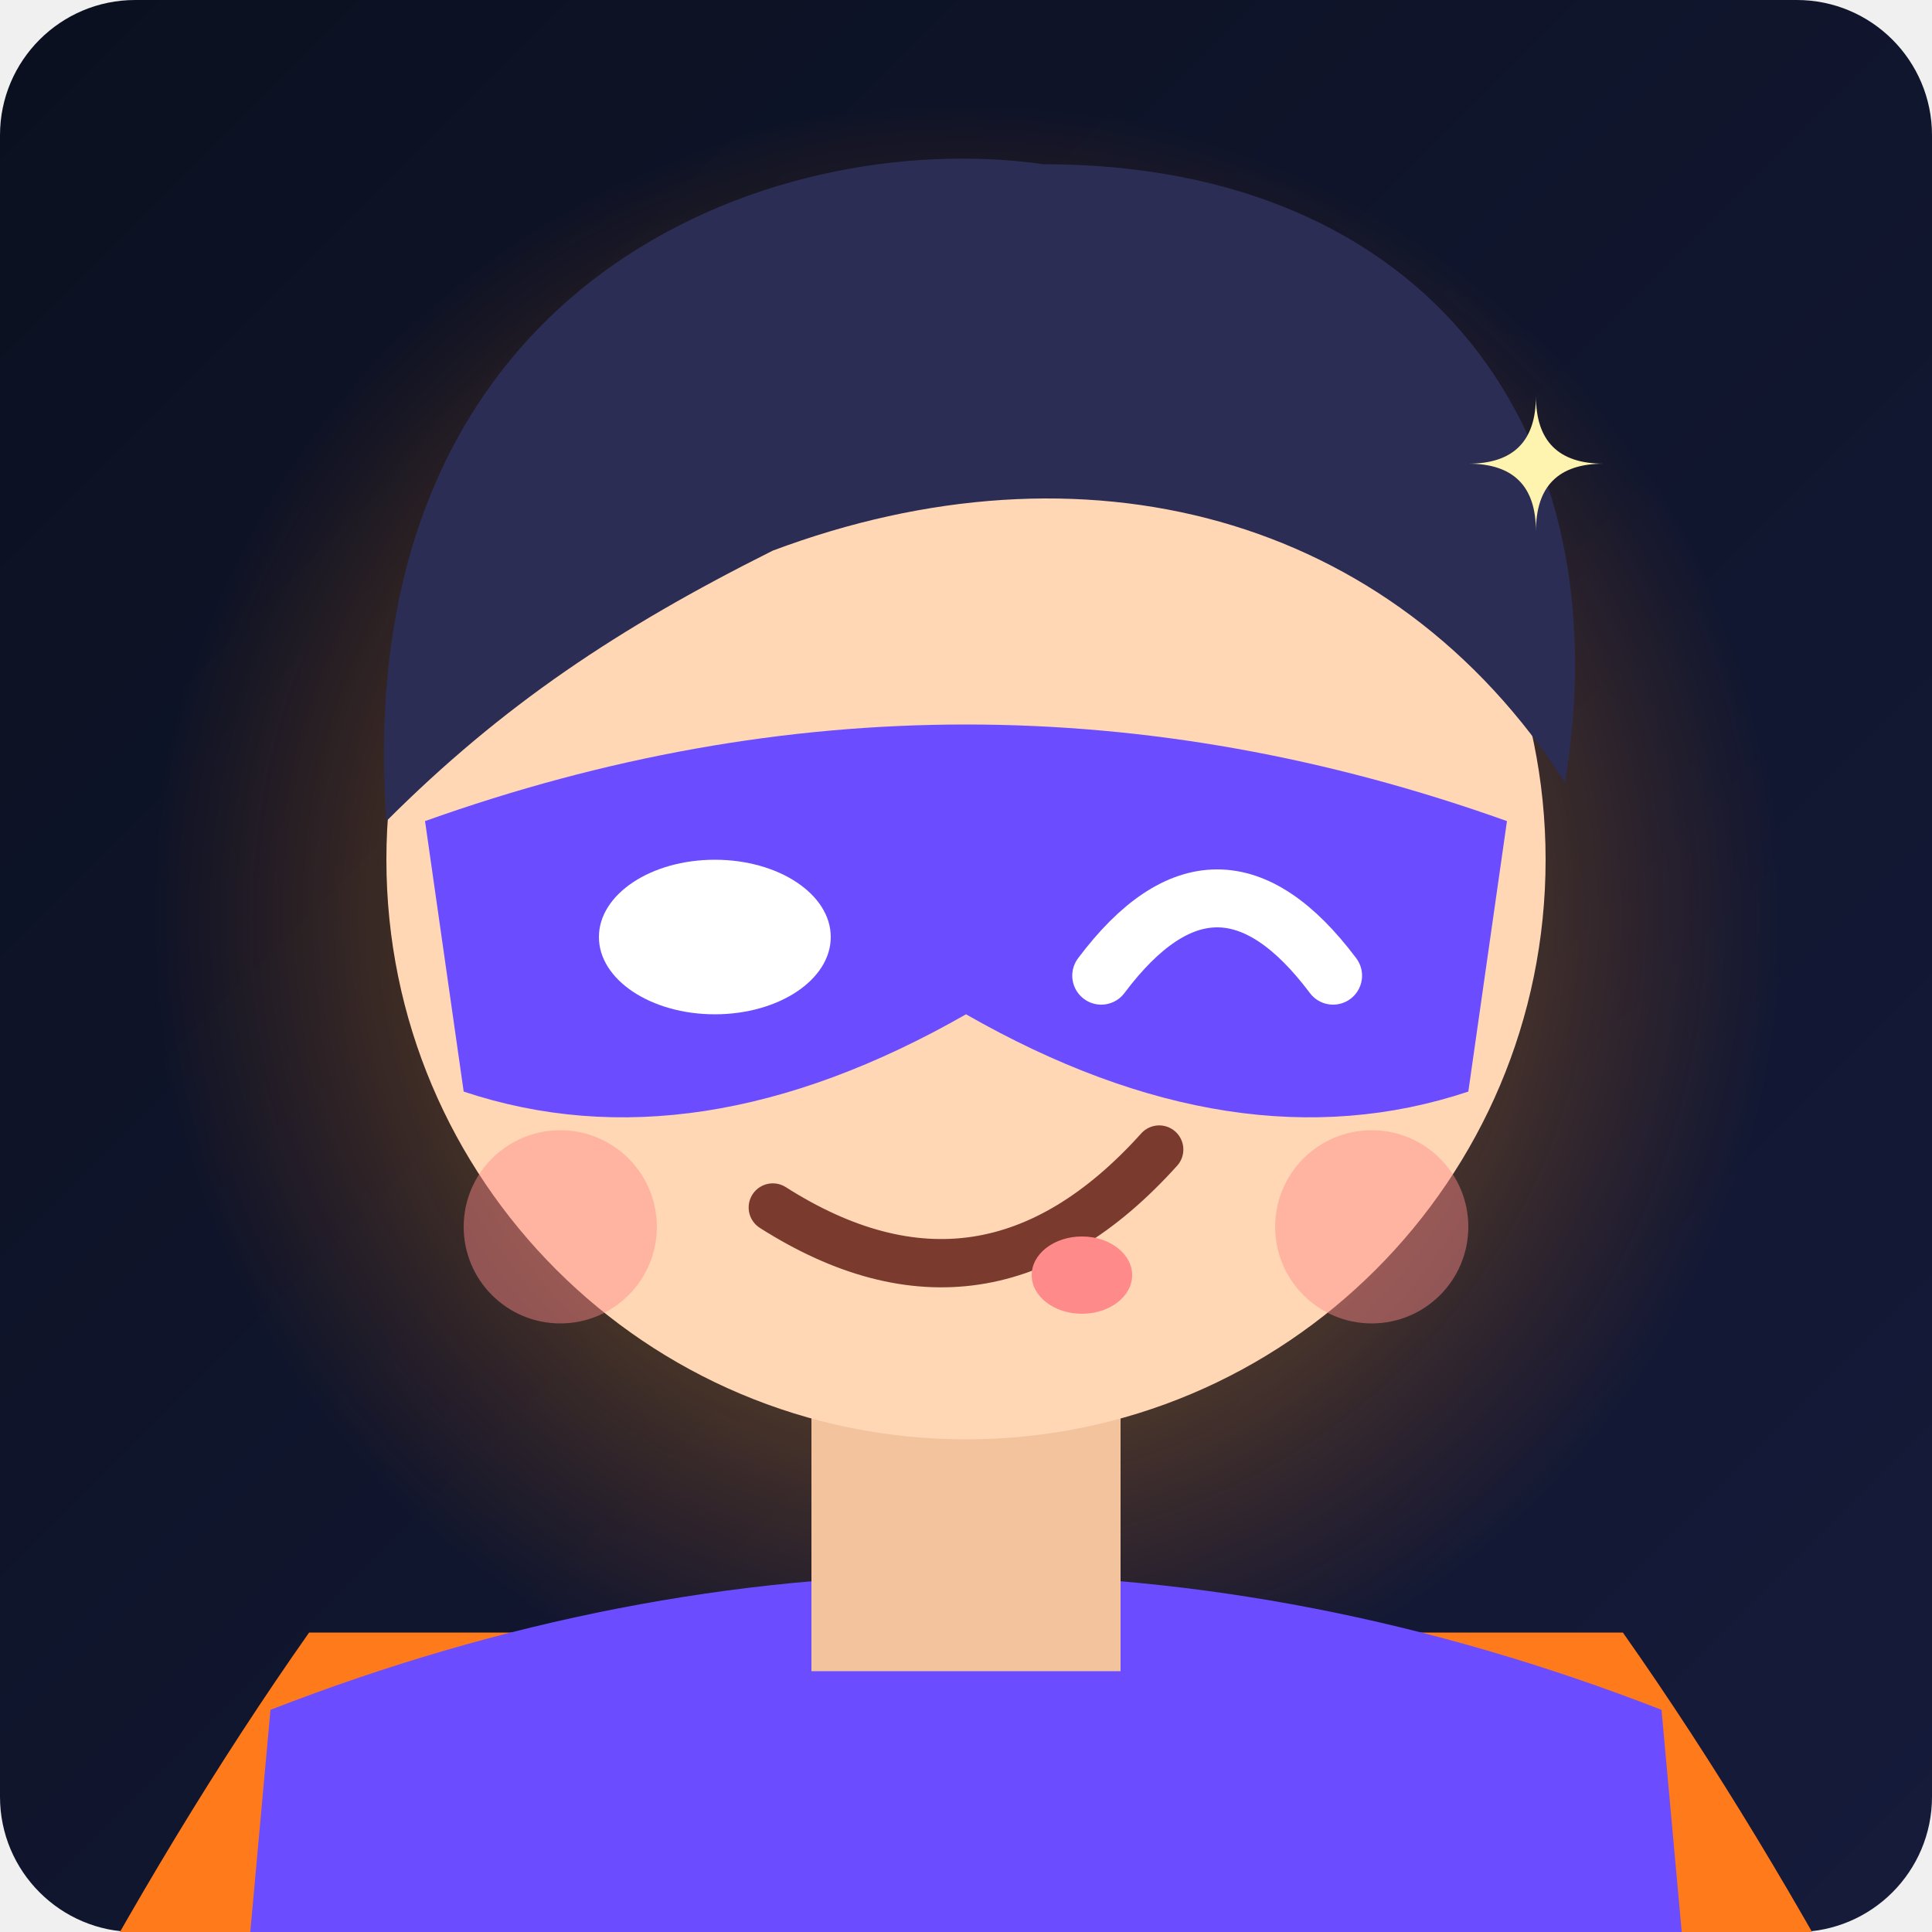
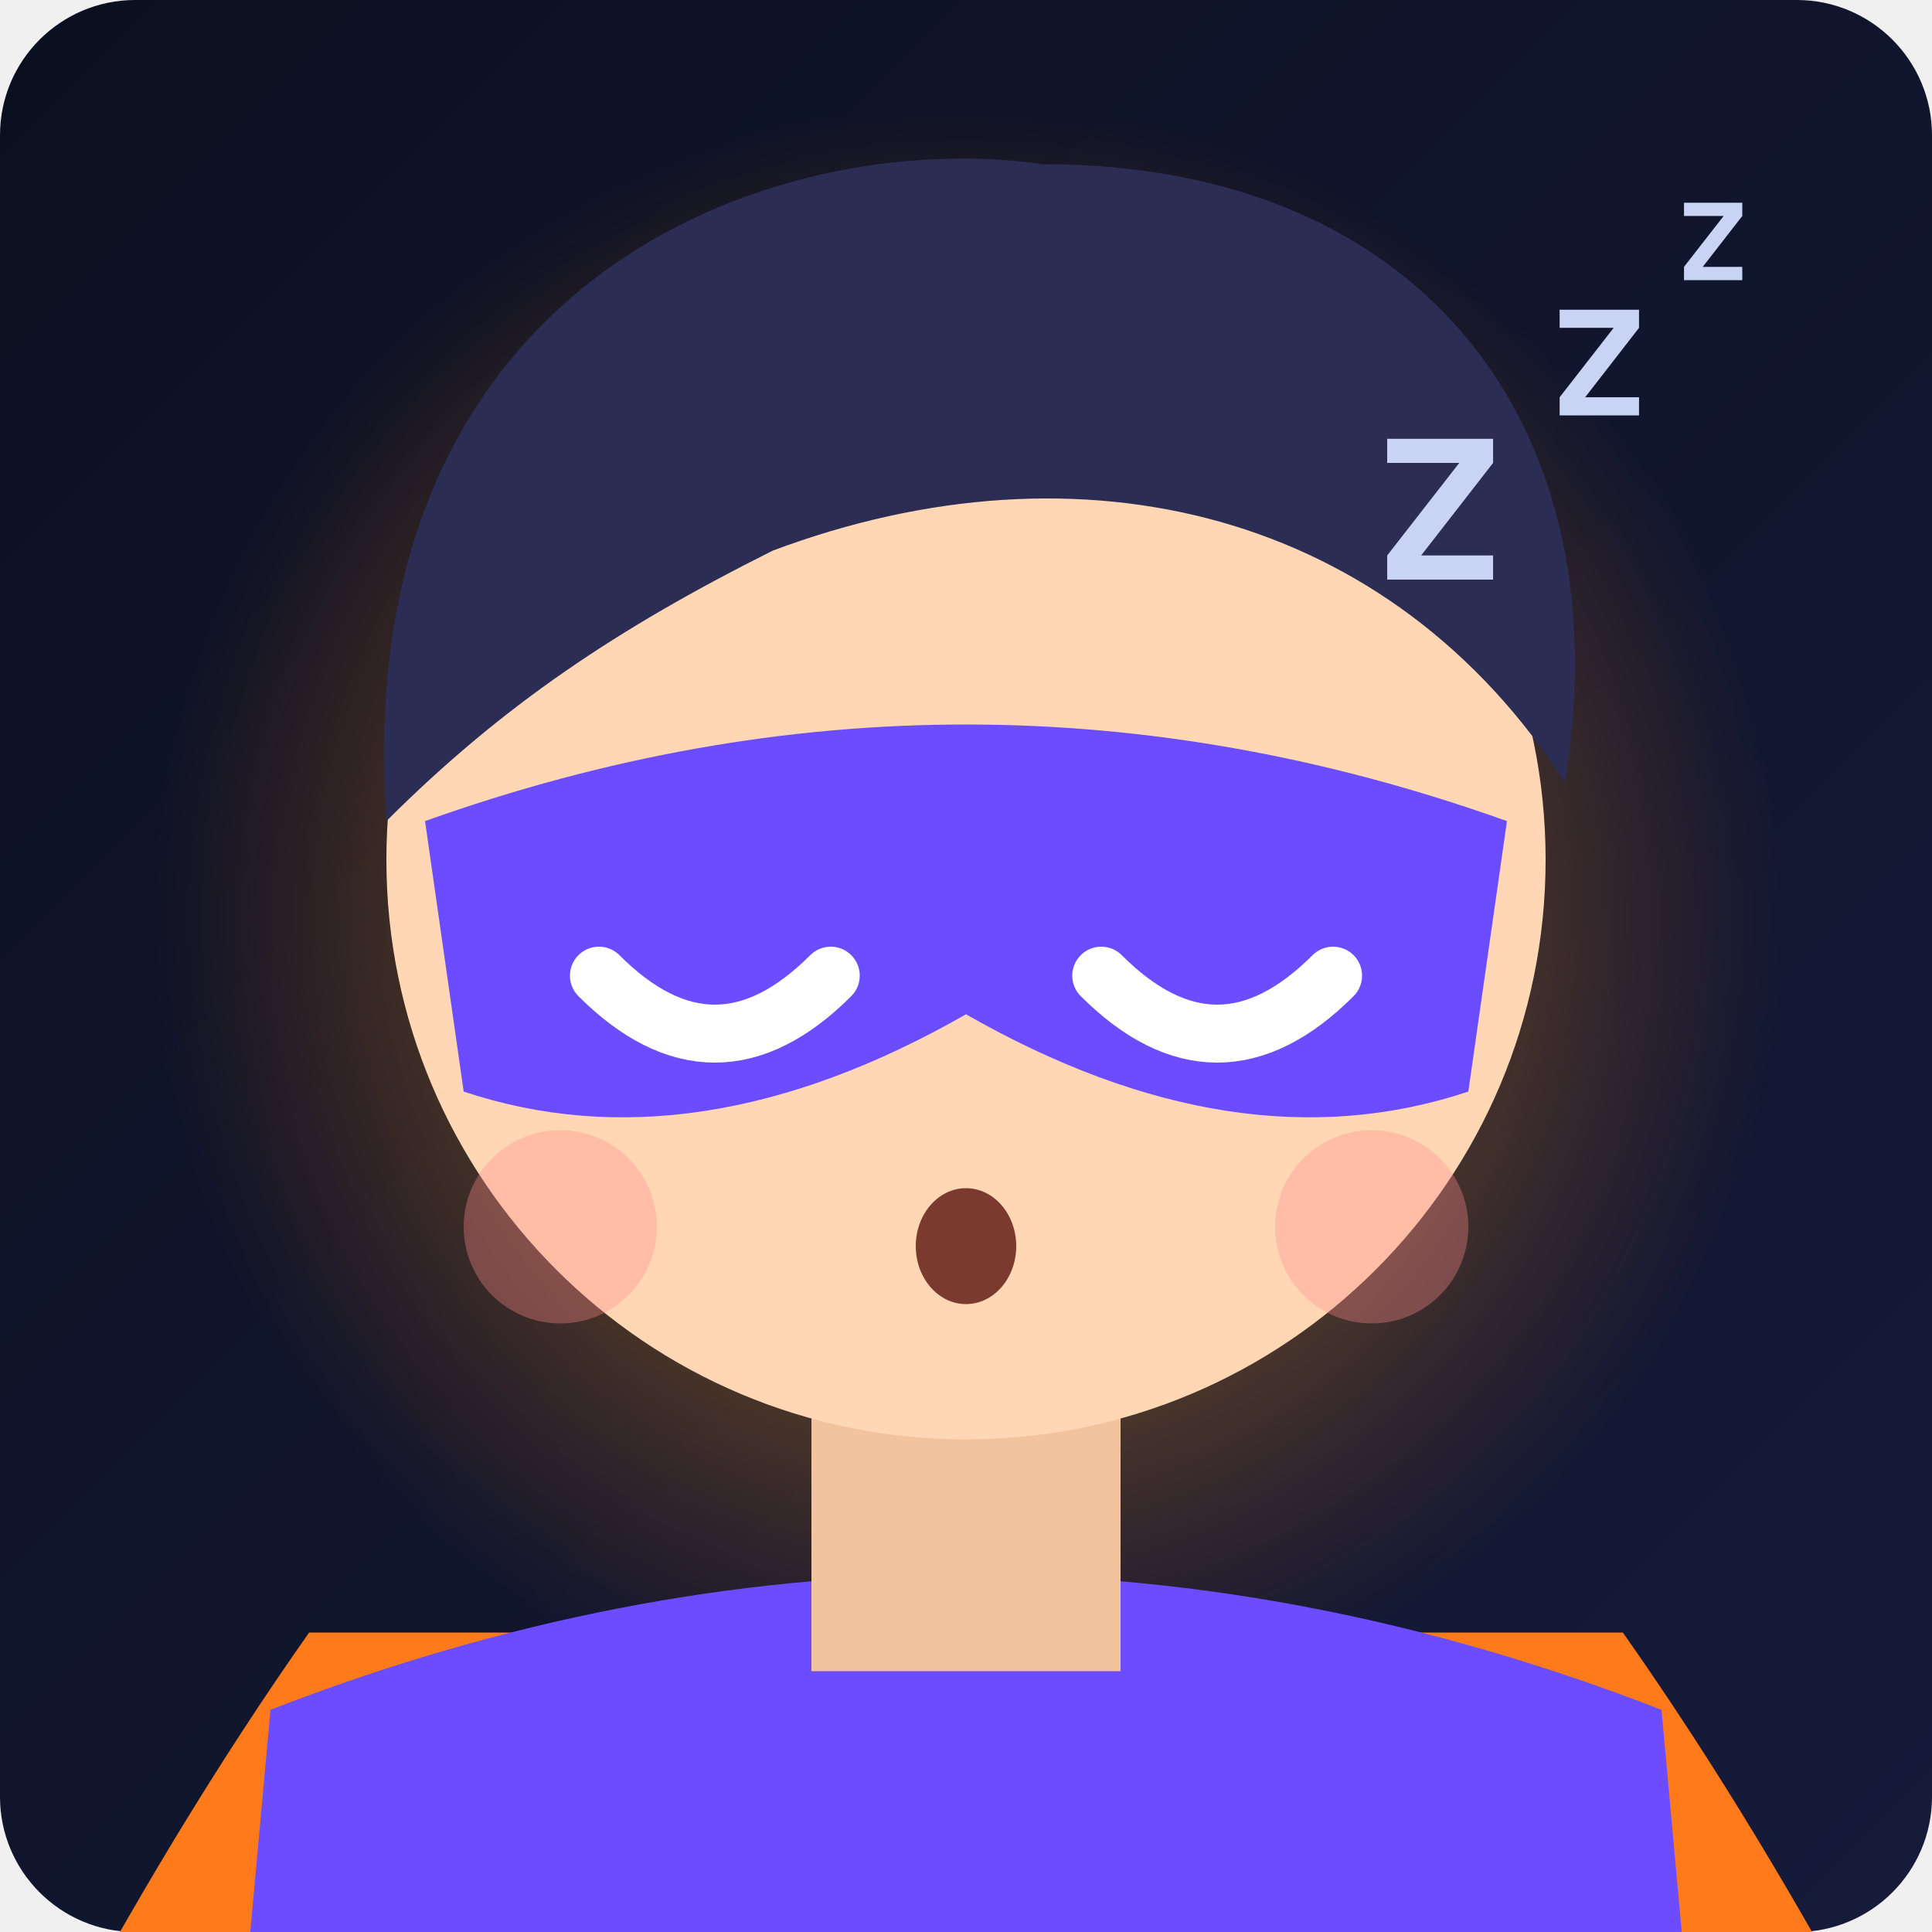
<svg xmlns="http://www.w3.org/2000/svg" viewBox="0 0 400 400" width="400" height="400" role="img" aria-labelledby="title desc">
  <style>
    .glow { transform-origin: 200px 200px; animation: glow 2.4s ease-in-out infinite; }
    .eyes { transform-origin: 600px 146px; animation: blink 4s infinite; }
    .fig { animation: bob 2.4s ease-in-out infinite; }
    .tw { transform-box: fill-box; transform-origin: center; animation: twinkle 1.8s ease-in-out infinite; }
    .tw.b { animation-delay: -0.9s; }
    @keyframes glow { 0%, 100% { transform: scale(0.94); opacity: 0.85; } 50% { transform: scale(1.06); opacity: 1; } }
    @keyframes blink { 0%, 92%, 100% { transform: scaleY(1); } 95% { transform: scaleY(0.1); } }
    @keyframes bob { 0%, 100% { transform: translateY(0); } 50% { transform: translateY(-6px); } }
    @keyframes twinkle { 0%, 100% { transform: scale(0.6); opacity: 0.5; } 50% { transform: scale(1.2); opacity: 1; } }
-     .hd { transform-origin: 600px 178px; animation: lean 2.4s ease-in-out infinite; }
-     @keyframes lean { 0%, 100% { transform: rotate(0); } 50% { transform: rotate(5deg); } }
+     .hd { transform-origin: 600px 178px; animation: nod 3s ease-in-out infinite; }
+     .z1, .z2, .z3 { animation: float 3s ease-out infinite; }
+     .z2 { animation-delay: 1s; } .z3 { animation-delay: 2s; }
+     @keyframes nod { 0%, 100% { transform: rotate(0); } 60% { transform: rotate(7deg); } }
+     @keyframes float { 0% { transform: translate(0, 12px); opacity: 0; } 30% { opacity: 1; } 100% { transform: translate(14px, -18px); opacity: 0; } }
    @media (prefers-reduced-motion: reduce) { * { animation: none !important; } }
  </style>
  <defs>
    <linearGradient id="bg" x1="0" y1="0" x2="1" y2="1">
      <stop offset="0" stop-color="#0b1020" />
      <stop offset="1" stop-color="#151b3a" />
    </linearGradient>
    <radialGradient id="glow" cx="0.5" cy="0.5" r="0.5">
      <stop offset="0" stop-color="#ffe680" stop-opacity="0.7" />
      <stop offset="0.45" stop-color="#ffb020" stop-opacity="0.35" />
      <stop offset="1" stop-color="#ff6a00" stop-opacity="0" />
    </radialGradient>
  </defs>
  <rect width="400" height="400" rx="28" fill="url(#bg)" />
  <circle class="glow" cx="200" cy="190" r="170" fill="url(#glow)" />
  <g transform="translate(200 210) scale(4) translate(-600 -150)">
    <g class="cape">
      <path d="M566 182 C528 236 510 330 482 400 L718 400 C690 330 672 236 634 182 Z" fill="#ff7a1a" />
    </g>
    <path d="M564 186 Q600 172 636 186 L640 230 H560 Z" fill="#6c4cff" />
    <rect x="592" y="166" width="16" height="18" fill="#f2c39c" />
    <g class="hd">
      <circle cx="600" cy="142" r="30" fill="#ffd7b5" />
      <path d="M570 140 C568 112 590 104 604 106 C624 106 634 120 631 138 C622 124 606 120 590 126 C582 130 576 134 570 140 Z" fill="#2b2d55" />
      <path d="M572 140 Q600 130 628 140 L626 154 Q614 158 600 150 Q586 158 574 154 Z" fill="#6c4cff" />
-       <ellipse class="eyes" cx="587" cy="146" rx="6" ry="4" fill="#fff" />
-       <path d="M607 148 Q613 140 619 148" fill="none" stroke="#fff" stroke-width="3" stroke-linecap="round" />
+       <path d="M581 148 Q587 154 593 148" fill="none" stroke="#fff" stroke-width="3" stroke-linecap="round" />
+       <path d="M607 148 Q613 154 619 148" fill="none" stroke="#fff" stroke-width="3" stroke-linecap="round" />
      <g class="">
-         <circle cx="579" cy="161" r="5" fill="#ff8a8a" opacity="0.45" />
-         <circle cx="621" cy="161" r="5" fill="#ff8a8a" opacity="0.45" />
+         <circle cx="579" cy="161" r="5" fill="#ff8a8a" opacity="0.35" />
+         <circle cx="621" cy="161" r="5" fill="#ff8a8a" opacity="0.35" />
      </g>
-       <path d="M590 160 Q601 167 610 157" fill="none" stroke="#7a3b2e" stroke-width="2.5" stroke-linecap="round" />
-       <ellipse cx="606" cy="163.5" rx="2.6" ry="2" fill="#ff8a8a" />
+       <ellipse cx="600" cy="162" rx="2.6" ry="3" fill="#7a3b2e" />
    </g>
  </g>
-   <path class="tw" d="M318 82 Q318 96 332 96 Q318 96 318 110 Q318 96 304 96 Q318 96 318 82 Z" fill="#fff3b0" />
+   <text class="z1" x="286" y="120" fill="#c9d4f5" font-family="-apple-system, BlinkMacSystemFont, 'Segoe UI', Helvetica, Arial, sans-serif" font-size="40" font-weight="800">Z</text>
+   <text class="z2" x="322" y="86" fill="#c9d4f5" font-family="-apple-system, BlinkMacSystemFont, 'Segoe UI', Helvetica, Arial, sans-serif" font-size="30" font-weight="800">Z</text>
+   <text class="z3" x="348" y="58" fill="#c9d4f5" font-family="-apple-system, BlinkMacSystemFont, 'Segoe UI', Helvetica, Arial, sans-serif" font-size="22" font-weight="800">Z</text>
</svg>
